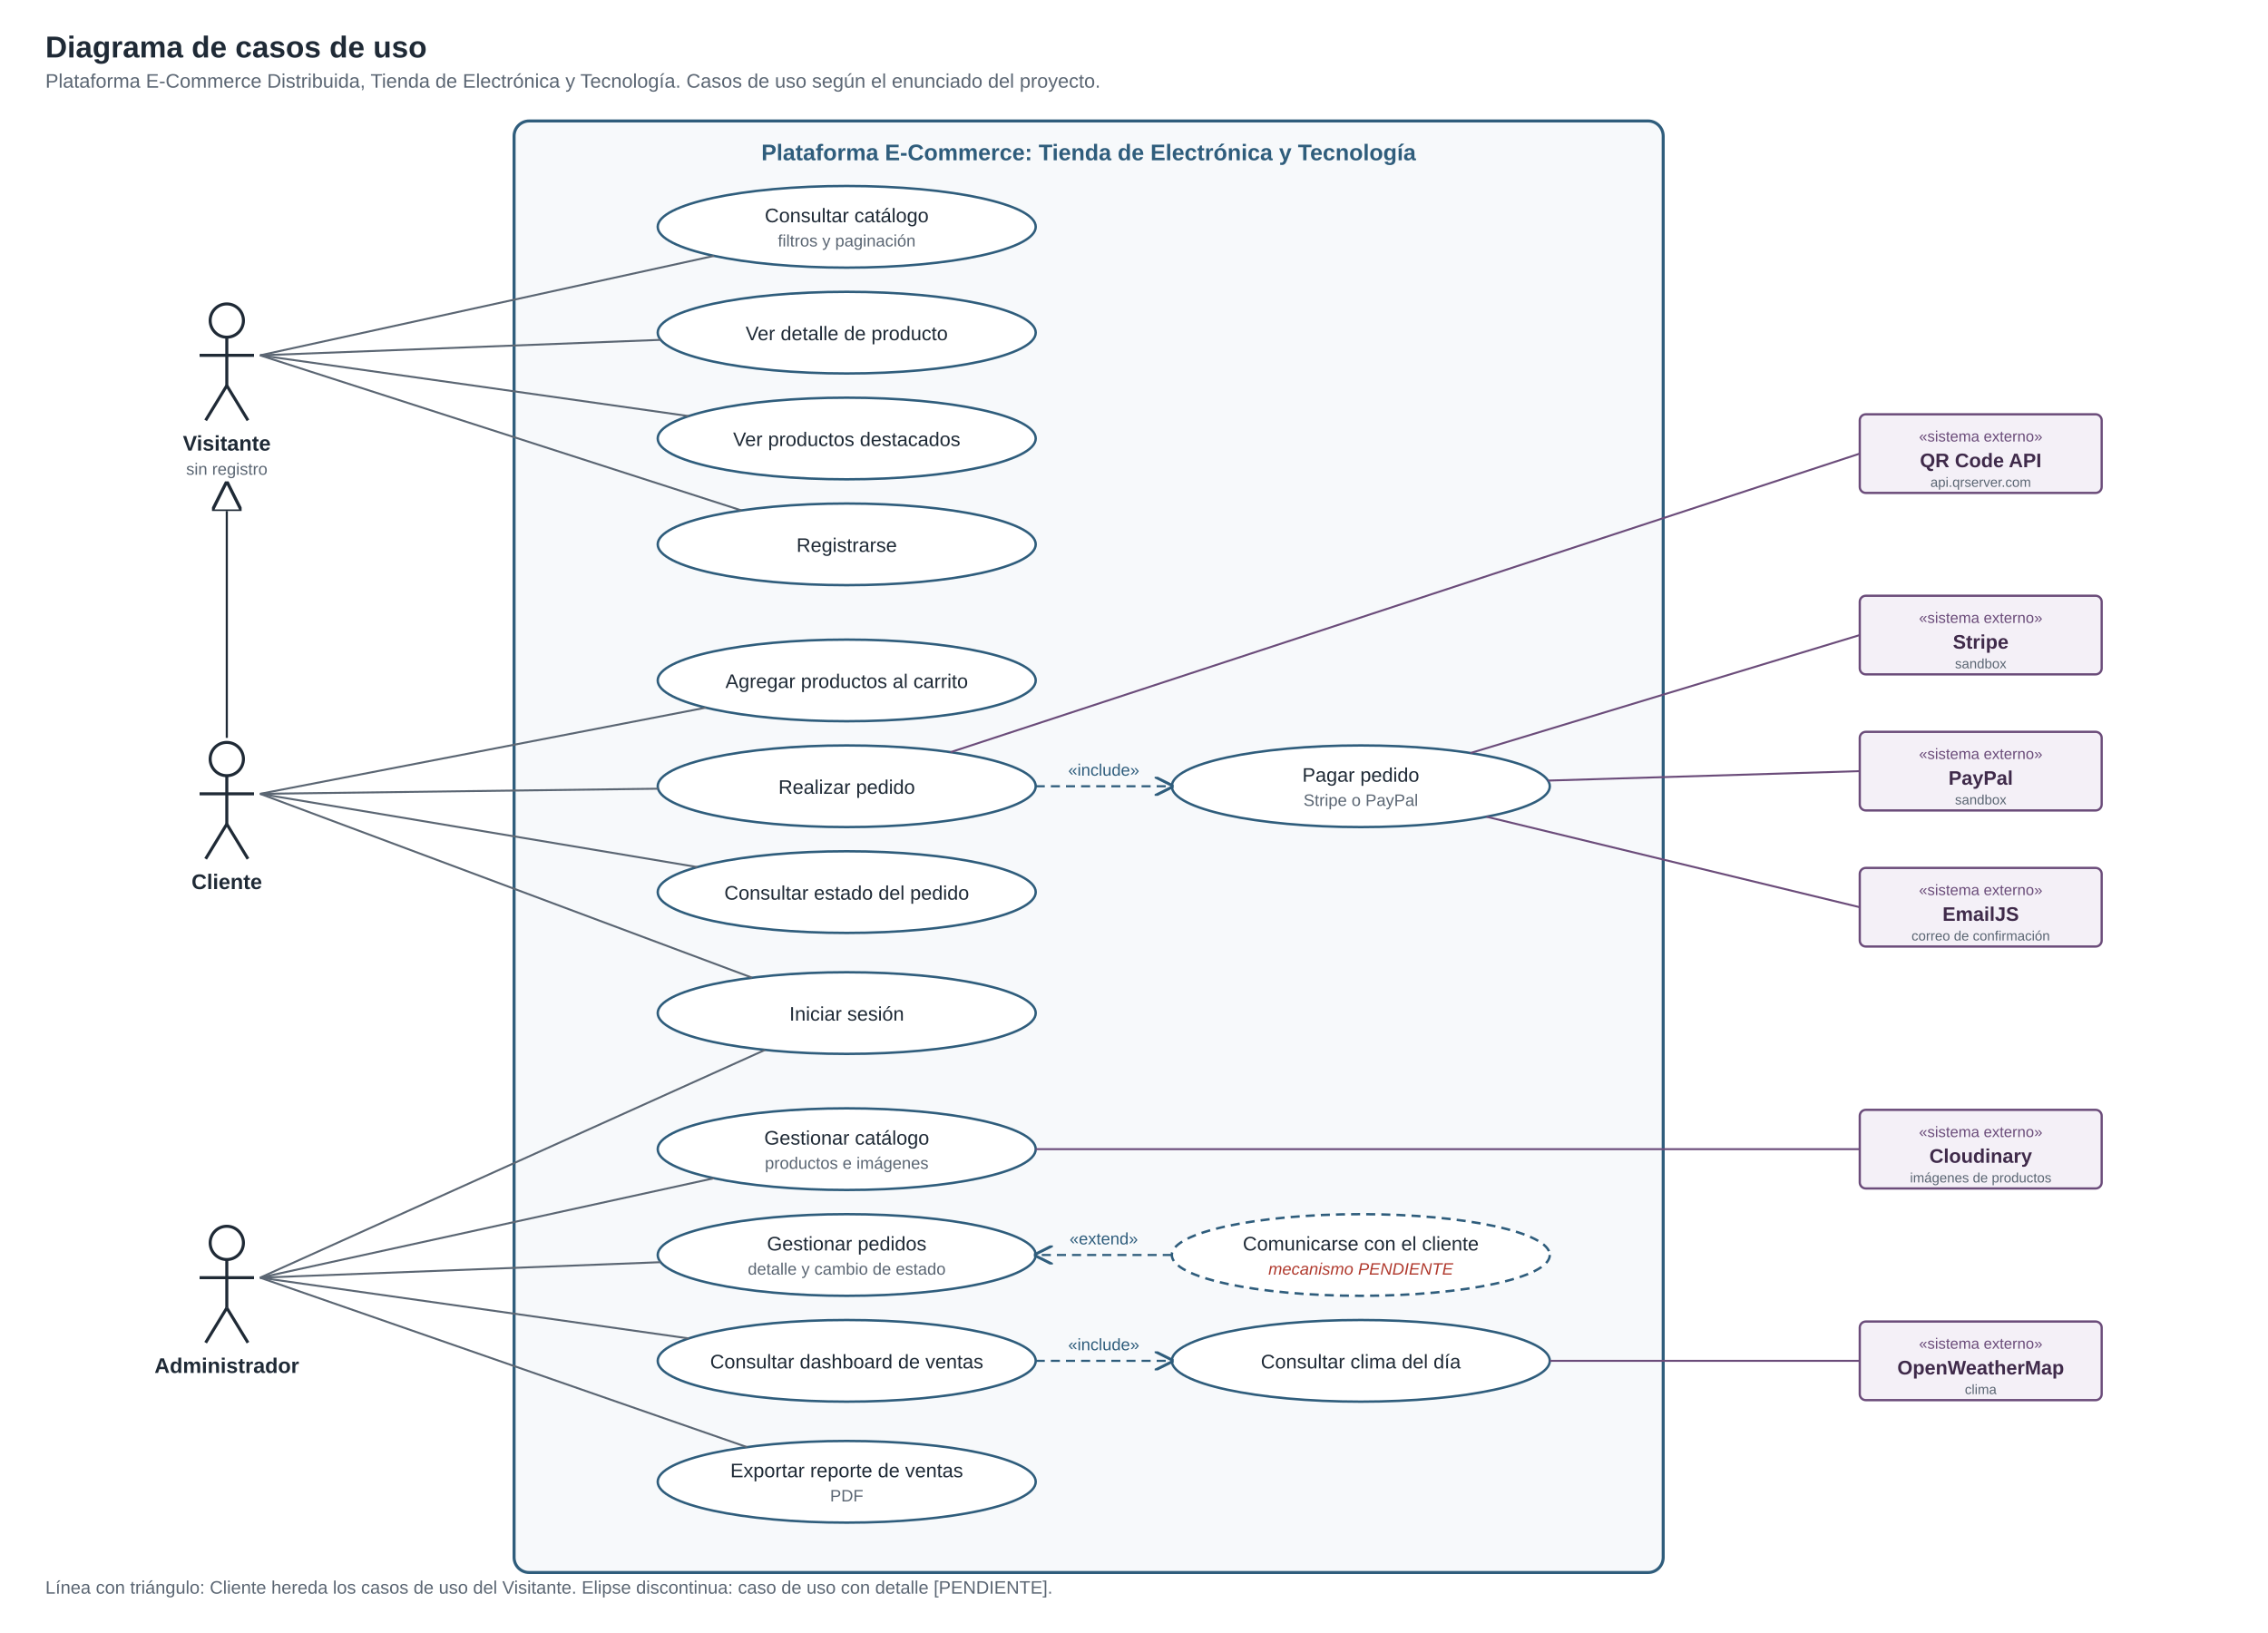
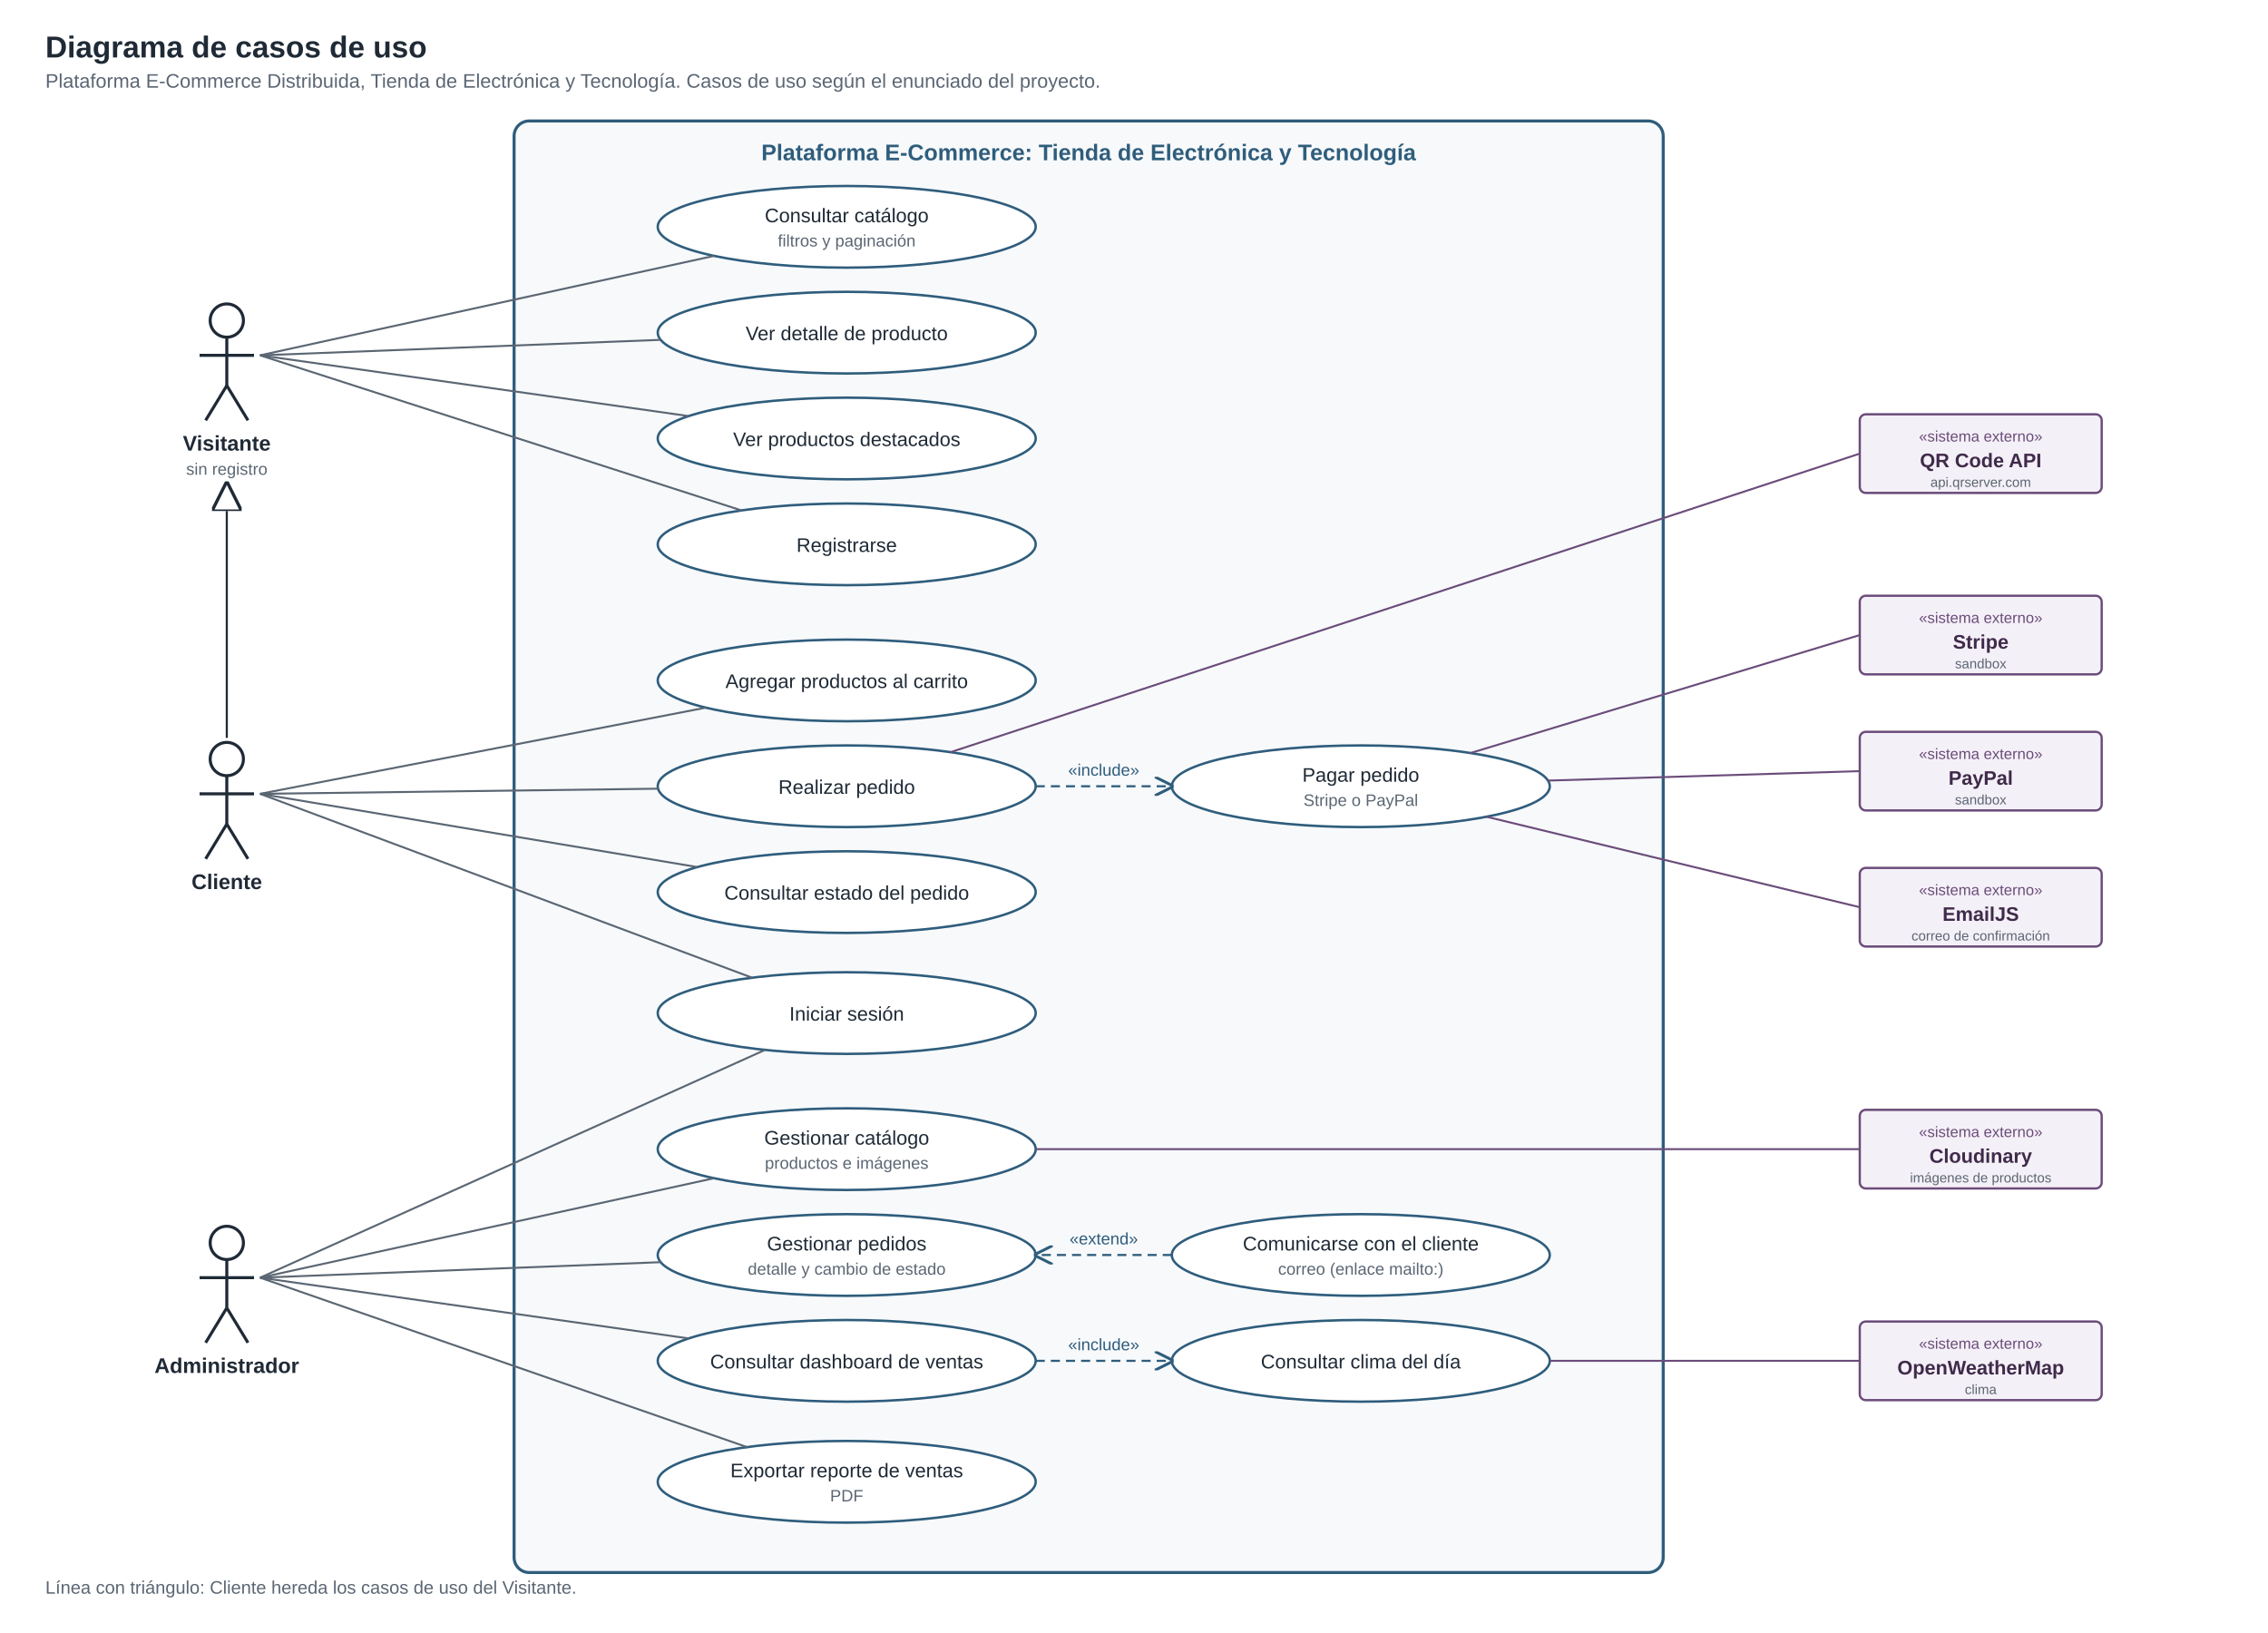
<svg xmlns="http://www.w3.org/2000/svg" viewBox="0 0 1500 1080" width="1500" height="1080" font-family="Arial, Helvetica, sans-serif">
  <rect width="1500" height="1080" fill="#fff" />
  <defs>
    <marker id="open" viewBox="0 0 10 10" refX="9" refY="5" markerWidth="9" markerHeight="9" orient="auto-start-reverse">
      <path d="M0,0 L10,5 L0,10" fill="none" stroke="#2f5d7c" stroke-width="1.5" />
    </marker>
    <marker id="tri" viewBox="0 0 12 12" refX="11" refY="6" markerWidth="14" markerHeight="14" orient="auto">
      <path d="M0,0 L12,6 L0,12 Z" fill="#fff" stroke="#1f2a36" stroke-width="1.3" />
    </marker>
  </defs>
  <text x="30" y="38" font-size="20" text-anchor="start" font-weight="bold" fill="#1f2a36">Diagrama de casos de uso</text>
  <text x="30" y="58" font-size="13" text-anchor="start" font-weight="normal" fill="#5b6673">Plataforma E-Commerce Distribuida, Tienda de Electrónica y Tecnología. Casos de uso según el enunciado del proyecto.</text>
  <rect x="340" y="80" width="760" height="960" rx="10" fill="#f7f9fb" stroke="#2f5d7c" stroke-width="2" />
  <text x="720" y="106" font-size="15" text-anchor="middle" font-weight="bold" fill="#2f5d7c">Plataforma E-Commerce: Tienda de Electrónica y Tecnología</text>
  <ellipse cx="560" cy="150" rx="125" ry="27" fill="#ffffff" stroke="#2f5d7c" stroke-width="1.6" />
  <text x="560" y="147" font-size="13" text-anchor="middle" font-weight="normal" fill="#1f2a36">Consultar catálogo</text>
  <text x="560" y="163" font-size="11" text-anchor="middle" font-weight="normal" fill="#5b6673">filtros y paginación</text>
  <ellipse cx="560" cy="220" rx="125" ry="27" fill="#ffffff" stroke="#2f5d7c" stroke-width="1.6" />
  <text x="560" y="225" font-size="13" text-anchor="middle" font-weight="normal" fill="#1f2a36">Ver detalle de producto</text>
  <ellipse cx="560" cy="290" rx="125" ry="27" fill="#ffffff" stroke="#2f5d7c" stroke-width="1.6" />
  <text x="560" y="295" font-size="13" text-anchor="middle" font-weight="normal" fill="#1f2a36">Ver productos destacados</text>
  <ellipse cx="560" cy="360" rx="125" ry="27" fill="#ffffff" stroke="#2f5d7c" stroke-width="1.6" />
  <text x="560" y="365" font-size="13" text-anchor="middle" font-weight="normal" fill="#1f2a36">Registrarse</text>
  <ellipse cx="560" cy="450" rx="125" ry="27" fill="#ffffff" stroke="#2f5d7c" stroke-width="1.6" />
  <text x="560" y="455" font-size="13" text-anchor="middle" font-weight="normal" fill="#1f2a36">Agregar productos al carrito</text>
  <ellipse cx="560" cy="520" rx="125" ry="27" fill="#ffffff" stroke="#2f5d7c" stroke-width="1.6" />
  <text x="560" y="525" font-size="13" text-anchor="middle" font-weight="normal" fill="#1f2a36">Realizar pedido</text>
  <ellipse cx="560" cy="590" rx="125" ry="27" fill="#ffffff" stroke="#2f5d7c" stroke-width="1.6" />
  <text x="560" y="595" font-size="13" text-anchor="middle" font-weight="normal" fill="#1f2a36">Consultar estado del pedido</text>
  <ellipse cx="560" cy="670" rx="125" ry="27" fill="#ffffff" stroke="#2f5d7c" stroke-width="1.6" />
  <text x="560" y="675" font-size="13" text-anchor="middle" font-weight="normal" fill="#1f2a36">Iniciar sesión</text>
  <ellipse cx="560" cy="760" rx="125" ry="27" fill="#ffffff" stroke="#2f5d7c" stroke-width="1.6" />
  <text x="560" y="757" font-size="13" text-anchor="middle" font-weight="normal" fill="#1f2a36">Gestionar catálogo</text>
  <text x="560" y="773" font-size="11" text-anchor="middle" font-weight="normal" fill="#5b6673">productos e imágenes</text>
  <ellipse cx="560" cy="830" rx="125" ry="27" fill="#ffffff" stroke="#2f5d7c" stroke-width="1.6" />
  <text x="560" y="827" font-size="13" text-anchor="middle" font-weight="normal" fill="#1f2a36">Gestionar pedidos</text>
  <text x="560" y="843" font-size="11" text-anchor="middle" font-weight="normal" fill="#5b6673">detalle y cambio de estado</text>
  <ellipse cx="560" cy="900" rx="125" ry="27" fill="#ffffff" stroke="#2f5d7c" stroke-width="1.6" />
  <text x="560" y="905" font-size="13" text-anchor="middle" font-weight="normal" fill="#1f2a36">Consultar dashboard de ventas</text>
  <ellipse cx="560" cy="980" rx="125" ry="27" fill="#ffffff" stroke="#2f5d7c" stroke-width="1.6" />
  <text x="560" y="977" font-size="13" text-anchor="middle" font-weight="normal" fill="#1f2a36">Exportar reporte de ventas</text>
  <text x="560" y="993" font-size="11" text-anchor="middle" font-weight="normal" fill="#5b6673">PDF</text>
  <ellipse cx="900" cy="520" rx="125" ry="27" fill="#ffffff" stroke="#2f5d7c" stroke-width="1.6" />
  <text x="900" y="517" font-size="13" text-anchor="middle" font-weight="normal" fill="#1f2a36">Pagar pedido</text>
  <text x="900" y="533" font-size="11" text-anchor="middle" font-weight="normal" fill="#5b6673">Stripe o PayPal</text>
-   <ellipse cx="900" cy="830" rx="125" ry="27" fill="#ffffff" stroke="#2f5d7c" stroke-width="1.6" stroke-dasharray="6 4" />
+   <ellipse cx="900" cy="830" rx="125" ry="27" fill="#ffffff" stroke="#2f5d7c" stroke-width="1.6" />
  <text x="900" y="827" font-size="13" text-anchor="middle" font-weight="normal" fill="#1f2a36">Comunicarse con el cliente</text>
-   <text x="900" y="843" font-size="11" text-anchor="middle" font-weight="normal" fill="#b03a2e" font-style="italic">mecanismo PENDIENTE</text>
+   <text x="900" y="843" font-size="11" text-anchor="middle" font-weight="normal" fill="#5b6673">correo (enlace mailto:)</text>
  <ellipse cx="900" cy="900" rx="125" ry="27" fill="#ffffff" stroke="#2f5d7c" stroke-width="1.6" />
  <text x="900" y="905" font-size="13" text-anchor="middle" font-weight="normal" fill="#1f2a36">Consultar clima del día</text>
  <line x1="685.0" y1="520.0" x2="775.0" y2="520.0" stroke="#2f5d7c" stroke-width="1.4" stroke-dasharray="6 4" marker-end="url(#open)" />
  <text x="730.0" y="513.0" font-size="11" text-anchor="middle" font-weight="normal" fill="#2f5d7c">«include»</text>
  <line x1="775.0" y1="830.0" x2="685.0" y2="830.0" stroke="#2f5d7c" stroke-width="1.4" stroke-dasharray="6 4" marker-end="url(#open)" />
  <text x="730.0" y="823.0" font-size="11" text-anchor="middle" font-weight="normal" fill="#2f5d7c">«extend»</text>
  <line x1="685.0" y1="900.0" x2="775.0" y2="900.0" stroke="#2f5d7c" stroke-width="1.4" stroke-dasharray="6 4" marker-end="url(#open)" />
  <text x="730.0" y="893.0" font-size="11" text-anchor="middle" font-weight="normal" fill="#2f5d7c">«include»</text>
  <g stroke="#1f2a36" stroke-width="2" fill="none">
    <circle cx="150" cy="212" r="11" />
    <line x1="150" y1="223" x2="150" y2="255" />
    <line x1="132" y1="235" x2="168" y2="235" />
    <line x1="150" y1="255" x2="136" y2="278" />
    <line x1="150" y1="255" x2="164" y2="278" />
  </g>
  <text x="150" y="298" font-size="14" text-anchor="middle" font-weight="bold" fill="#1f2a36">Visitante</text>
  <text x="150" y="314" font-size="11" text-anchor="middle" font-weight="normal" fill="#5b6673">sin registro</text>
  <g stroke="#1f2a36" stroke-width="2" fill="none">
    <circle cx="150" cy="502" r="11" />
    <line x1="150" y1="513" x2="150" y2="545" />
    <line x1="132" y1="525" x2="168" y2="525" />
    <line x1="150" y1="545" x2="136" y2="568" />
    <line x1="150" y1="545" x2="164" y2="568" />
  </g>
  <text x="150" y="588" font-size="14" text-anchor="middle" font-weight="bold" fill="#1f2a36">Cliente</text>
  <g stroke="#1f2a36" stroke-width="2" fill="none">
    <circle cx="150" cy="822" r="11" />
    <line x1="150" y1="833" x2="150" y2="865" />
    <line x1="132" y1="845" x2="168" y2="845" />
    <line x1="150" y1="865" x2="136" y2="888" />
    <line x1="150" y1="865" x2="164" y2="888" />
  </g>
  <text x="150" y="908" font-size="14" text-anchor="middle" font-weight="bold" fill="#1f2a36">Administrador</text>
  <line x1="150" y1="488" x2="150" y2="320" stroke="#1f2a36" stroke-width="1.4" marker-end="url(#tri)" />
  <line x1="172" y1="235" x2="472.238" y2="169.226" stroke="#5b6673" stroke-width="1.3" />
  <line x1="172" y1="235" x2="436.955" y2="224.757" stroke="#5b6673" stroke-width="1.3" />
  <line x1="172" y1="235" x2="455.495" y2="275.186" stroke="#5b6673" stroke-width="1.3" />
  <line x1="172" y1="235" x2="490.39" y2="337.574" stroke="#5b6673" stroke-width="1.3" />
  <line x1="172" y1="525" x2="466.853" y2="468.005" stroke="#5b6673" stroke-width="1.3" />
  <line x1="172" y1="525" x2="435.222" y2="521.608" stroke="#5b6673" stroke-width="1.3" />
  <line x1="172" y1="525" x2="461.226" y2="573.453" stroke="#5b6673" stroke-width="1.3" />
  <line x1="172" y1="525" x2="497.448" y2="646.624" stroke="#5b6673" stroke-width="1.3" />
  <line x1="172" y1="845" x2="506.009" y2="694.352" stroke="#5b6673" stroke-width="1.3" />
  <line x1="172" y1="845" x2="472.238" y2="779.226" stroke="#5b6673" stroke-width="1.3" />
  <line x1="172" y1="845" x2="436.955" y2="834.757" stroke="#5b6673" stroke-width="1.3" />
  <line x1="172" y1="845" x2="455.495" y2="885.186" stroke="#5b6673" stroke-width="1.3" />
  <line x1="172" y1="845" x2="494.071" y2="957.061" stroke="#5b6673" stroke-width="1.3" />
  <rect x="1230" y="274" width="160" height="52" rx="4" fill="#f4f0f7" stroke="#6b4c7a" stroke-width="1.5" />
  <text x="1310" y="292" font-size="10" text-anchor="middle" font-weight="normal" fill="#6b4c7a">«sistema externo»</text>
  <text x="1310" y="309" font-size="13" text-anchor="middle" font-weight="bold" fill="#3f2a4a">QR Code API</text>
  <text x="1310" y="322" font-size="9" text-anchor="middle" font-weight="normal" fill="#5b6673">api.qrserver.com</text>
  <rect x="1230" y="394" width="160" height="52" rx="4" fill="#f4f0f7" stroke="#6b4c7a" stroke-width="1.5" />
  <text x="1310" y="412" font-size="10" text-anchor="middle" font-weight="normal" fill="#6b4c7a">«sistema externo»</text>
  <text x="1310" y="429" font-size="13" text-anchor="middle" font-weight="bold" fill="#3f2a4a">Stripe</text>
  <text x="1310" y="442" font-size="9" text-anchor="middle" font-weight="normal" fill="#5b6673">sandbox</text>
  <rect x="1230" y="484" width="160" height="52" rx="4" fill="#f4f0f7" stroke="#6b4c7a" stroke-width="1.5" />
  <text x="1310" y="502" font-size="10" text-anchor="middle" font-weight="normal" fill="#6b4c7a">«sistema externo»</text>
  <text x="1310" y="519" font-size="13" text-anchor="middle" font-weight="bold" fill="#3f2a4a">PayPal</text>
  <text x="1310" y="532" font-size="9" text-anchor="middle" font-weight="normal" fill="#5b6673">sandbox</text>
  <rect x="1230" y="574" width="160" height="52" rx="4" fill="#f4f0f7" stroke="#6b4c7a" stroke-width="1.5" />
  <text x="1310" y="592" font-size="10" text-anchor="middle" font-weight="normal" fill="#6b4c7a">«sistema externo»</text>
  <text x="1310" y="609" font-size="13" text-anchor="middle" font-weight="bold" fill="#3f2a4a">EmailJS</text>
  <text x="1310" y="622" font-size="9" text-anchor="middle" font-weight="normal" fill="#5b6673">correo de confirmación</text>
  <rect x="1230" y="734" width="160" height="52" rx="4" fill="#f4f0f7" stroke="#6b4c7a" stroke-width="1.5" />
  <text x="1310" y="752" font-size="10" text-anchor="middle" font-weight="normal" fill="#6b4c7a">«sistema externo»</text>
  <text x="1310" y="769" font-size="13" text-anchor="middle" font-weight="bold" fill="#3f2a4a">Cloudinary</text>
  <text x="1310" y="782" font-size="9" text-anchor="middle" font-weight="normal" fill="#5b6673">imágenes de productos</text>
  <rect x="1230" y="874" width="160" height="52" rx="4" fill="#f4f0f7" stroke="#6b4c7a" stroke-width="1.5" />
  <text x="1310" y="892" font-size="10" text-anchor="middle" font-weight="normal" fill="#6b4c7a">«sistema externo»</text>
  <text x="1310" y="909" font-size="13" text-anchor="middle" font-weight="bold" fill="#3f2a4a">OpenWeatherMap</text>
  <text x="1310" y="922" font-size="9" text-anchor="middle" font-weight="normal" fill="#5b6673">clima</text>
  <line x1="628.696" y1="497.443" x2="1230" y2="300" stroke="#6b4c7a" stroke-width="1.3" />
  <line x1="972.555" y1="498.014" x2="1230" y2="420" stroke="#6b4c7a" stroke-width="1.3" />
  <line x1="1023.788" y1="516.249" x2="1230" y2="510" stroke="#6b4c7a" stroke-width="1.3" />
  <line x1="983.155" y1="540.159" x2="1230" y2="600" stroke="#6b4c7a" stroke-width="1.3" />
  <line x1="685.0" y1="760.0" x2="1230" y2="760" stroke="#6b4c7a" stroke-width="1.3" />
  <line x1="1025.0" y1="900.0" x2="1230" y2="900" stroke="#6b4c7a" stroke-width="1.3" />
-   <text x="30" y="1054" font-size="12" text-anchor="start" font-weight="normal" fill="#5b6673">Línea con triángulo: Cliente hereda los casos de uso del Visitante.   Elipse discontinua: caso de uso con detalle [PENDIENTE].</text>
+   <text x="30" y="1054" font-size="12" text-anchor="start" font-weight="normal" fill="#5b6673">Línea con triángulo: Cliente hereda los casos de uso del Visitante.</text>
</svg>
